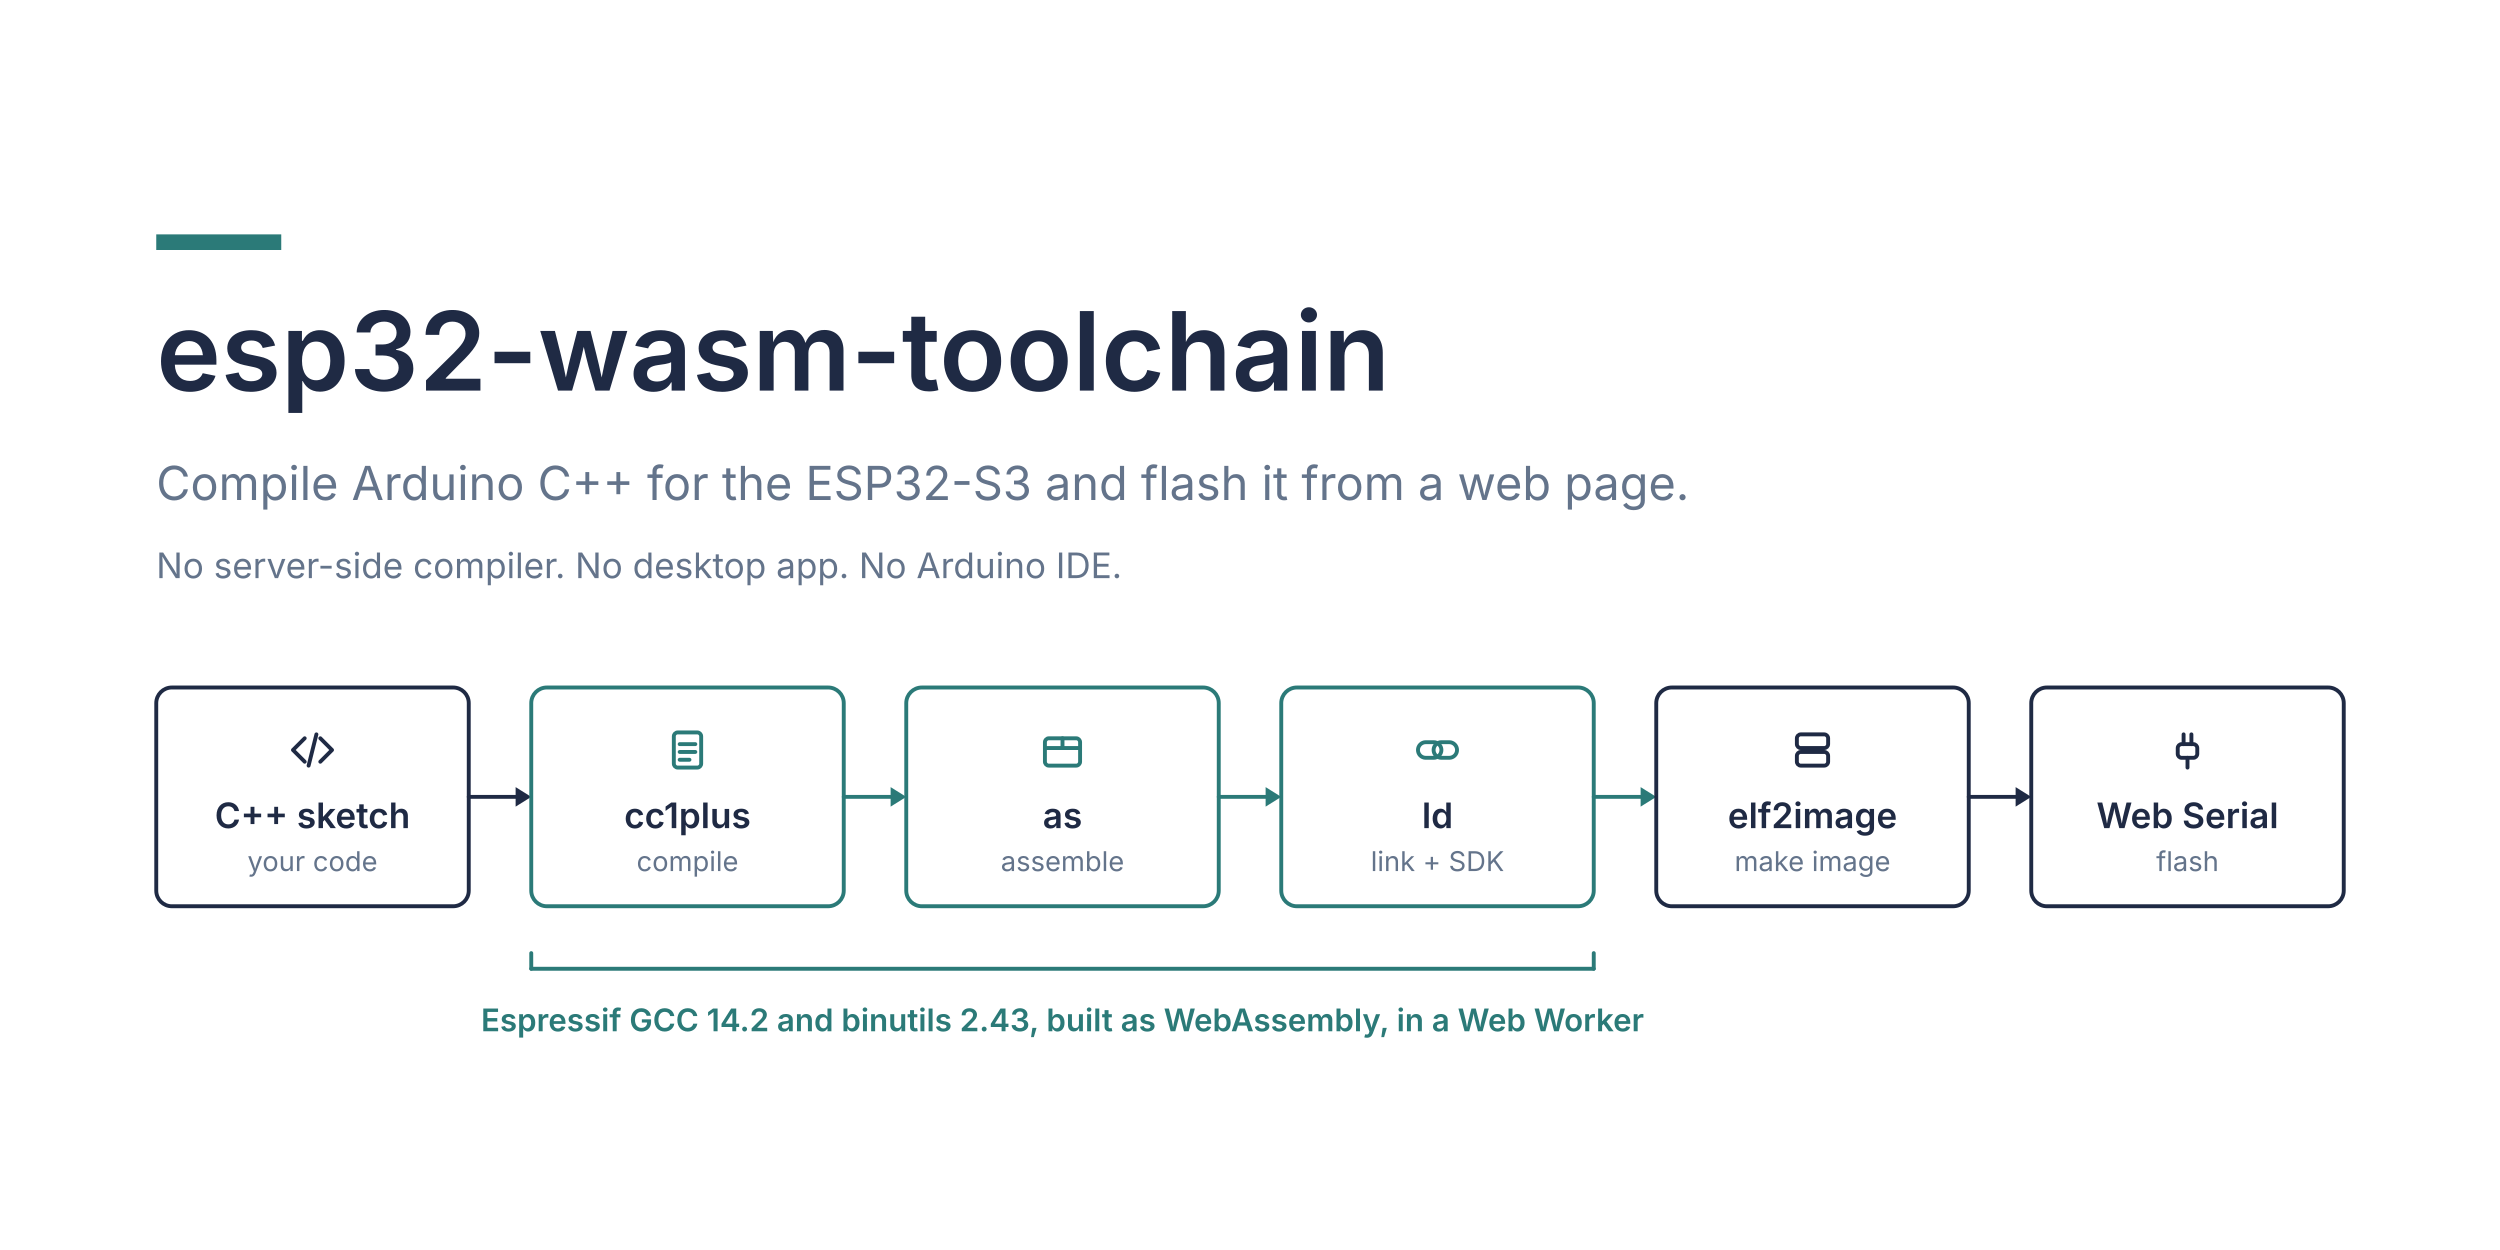
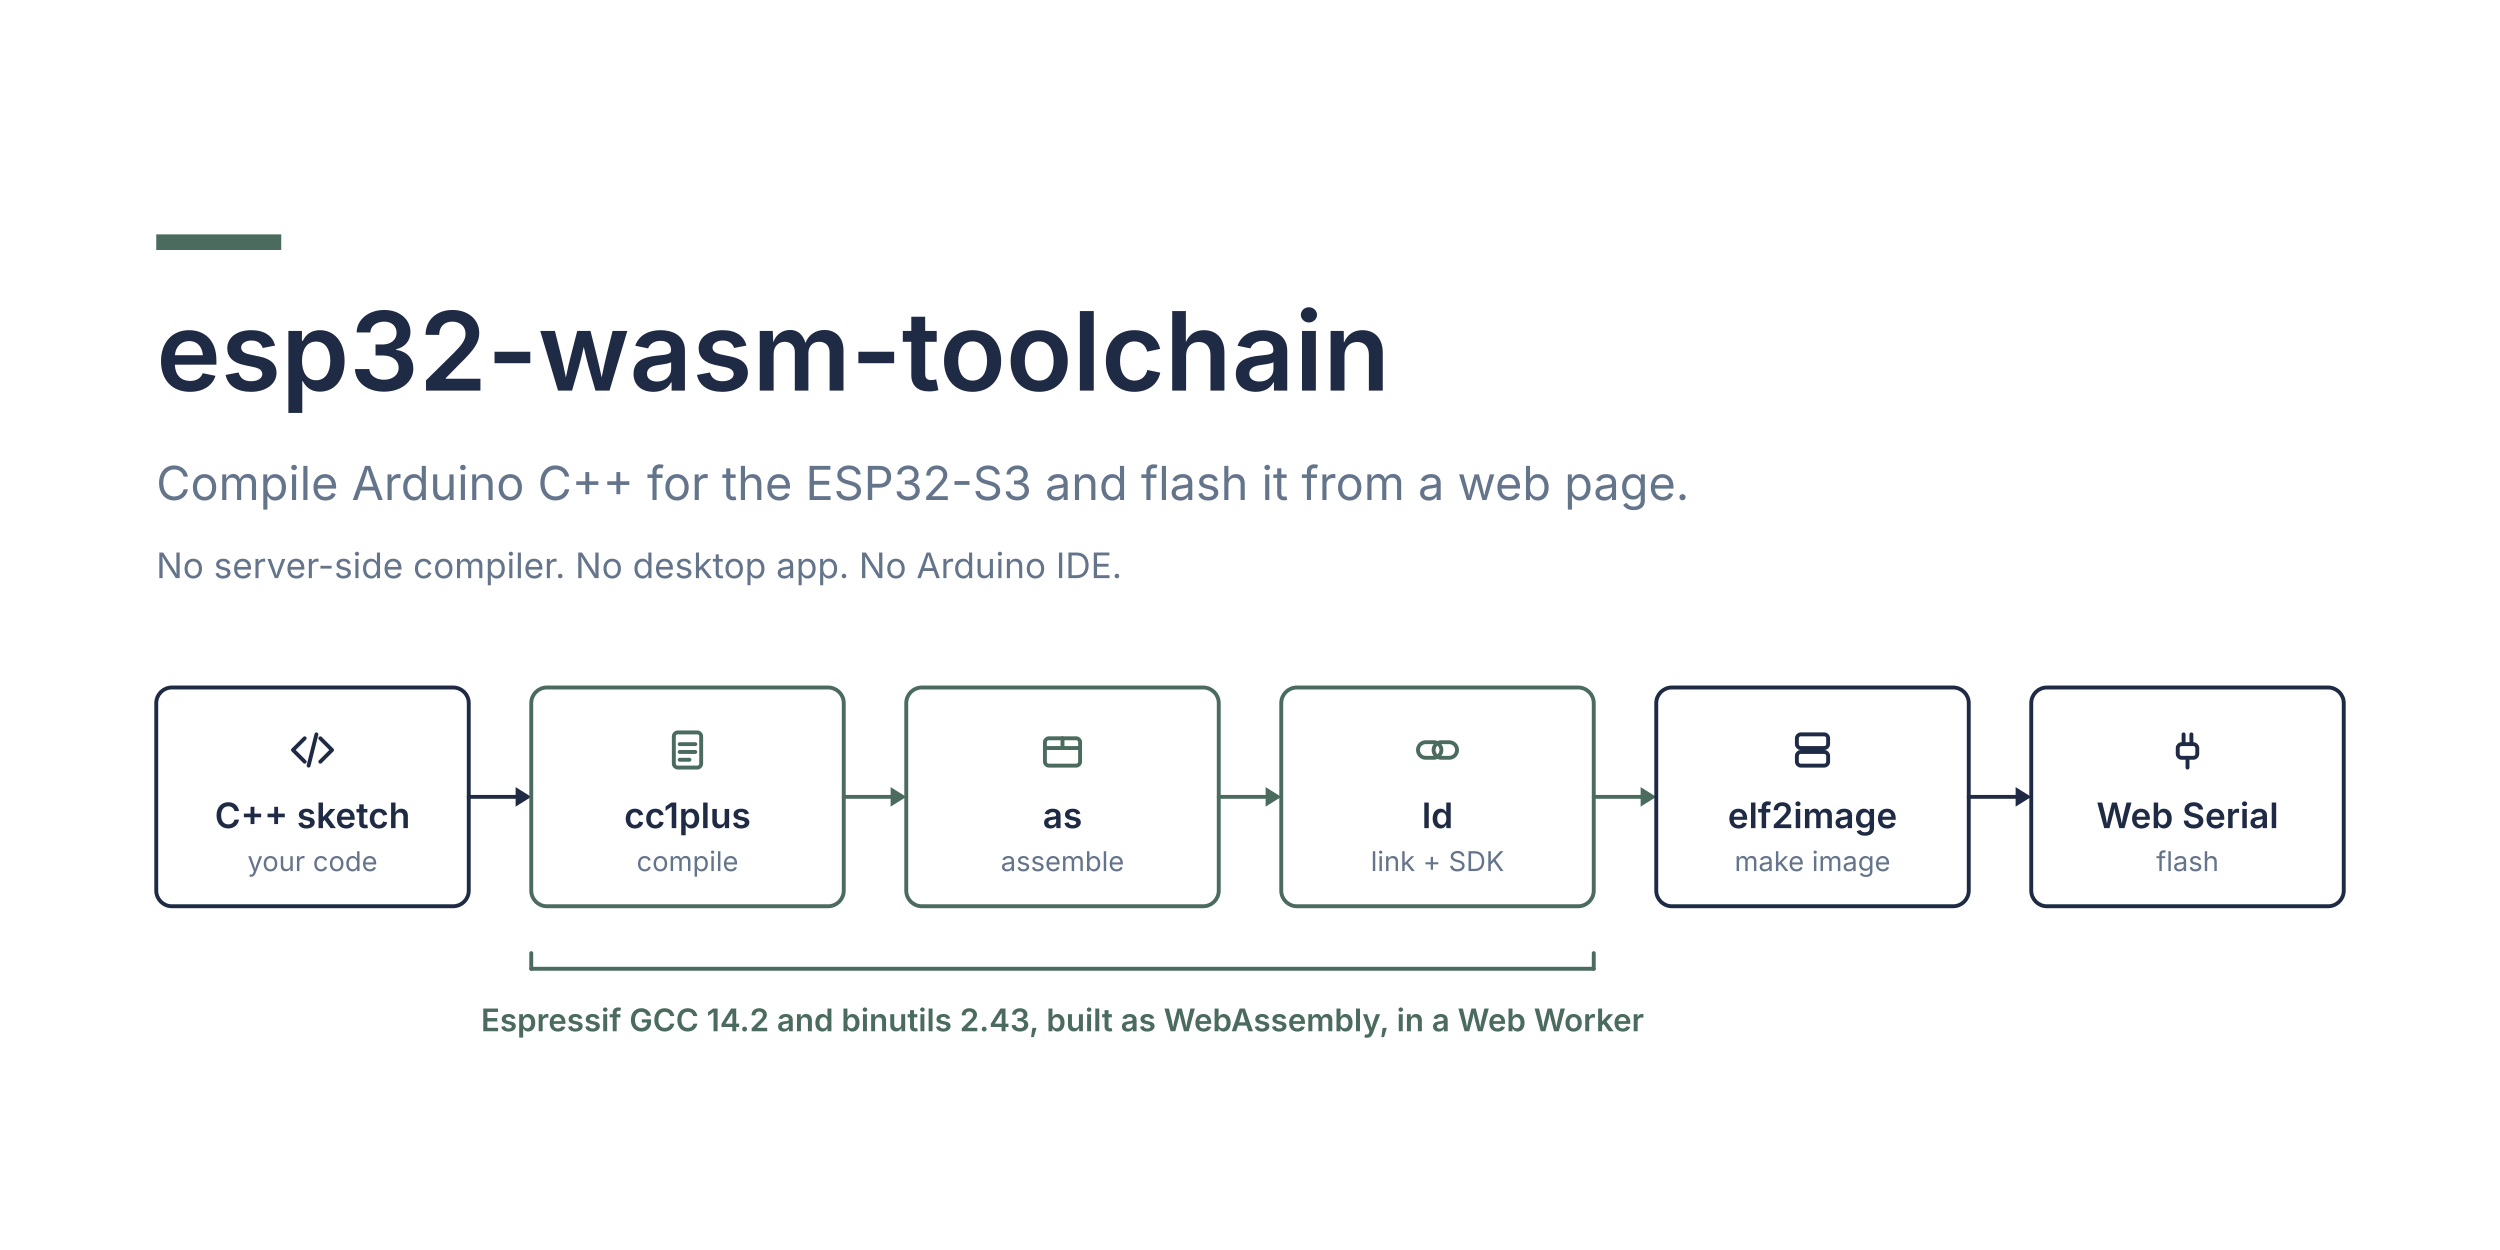
<svg xmlns="http://www.w3.org/2000/svg" width="1280" height="640" viewBox="0 0 1280 640">
  <rect width="1280" height="640" fill="#FFFFFF" />
-   <rect x="80" y="120" width="64" height="8" rx="0" ry="0" fill="#2B7A78" stroke="none" />
+   <rect x="80" y="120" width="64" height="8" rx="0" ry="0" fill="#4A6B5D" stroke="none" />
  <text x="80" y="200" font-family="Inter, 'Helvetica Neue', Helvetica, Arial, sans-serif" font-size="56" font-weight="600" fill="#1F2A44" text-anchor="start">esp32-wasm-toolchain</text>
  <text x="80" y="256" font-family="Inter, 'Helvetica Neue', Helvetica, Arial, sans-serif" font-size="24" font-weight="400" fill="#64748B" text-anchor="start">Compile Arduino C++ for the ESP32-S3 and flash it from a web page.</text>
  <text x="80" y="296" font-family="Inter, 'Helvetica Neue', Helvetica, Arial, sans-serif" font-size="18" font-weight="400" fill="#64748B" text-anchor="start">No server-side compiler. No desktop app. No Arduino IDE.</text>
  <rect x="80" y="352" width="160" height="112" rx="8" ry="8" fill="#FFFFFF" stroke="#1F2A44" stroke-width="2" />
  <g transform="translate(148,372)" fill="none" stroke="#1F2A44" stroke-width="2" stroke-linecap="round" stroke-linejoin="round">
    <polyline points="8,6 2,12 8,18" />
    <polyline points="16,6 22,12 16,18" />
    <line x1="14" y1="4" x2="10" y2="20" />
  </g>
  <text x="160" y="424" font-family="Inter, 'Helvetica Neue', Helvetica, Arial, sans-serif" font-size="18" font-weight="600" fill="#1F2A44" text-anchor="middle">C++ sketch</text>
  <text x="160" y="446" font-family="Inter, 'Helvetica Neue', Helvetica, Arial, sans-serif" font-size="14" font-weight="400" fill="#64748B" text-anchor="middle">your code</text>
  <line x1="240" y1="408" x2="264" y2="408" stroke="#1F2A44" stroke-width="2" stroke-linecap="round" />
  <polygon points="272,408 264,403 264,413" fill="#1F2A44" />
-   <rect x="272" y="352" width="160" height="112" rx="8" ry="8" fill="#FFFFFF" stroke="#2B7A78" stroke-width="2" />
-   <g transform="translate(340,372)" fill="none" stroke="#2B7A78" stroke-width="2" stroke-linecap="round" stroke-linejoin="round">
+   <rect x="272" y="352" width="160" height="112" rx="8" ry="8" fill="#FFFFFF" stroke="#4A6B5D" stroke-width="2" />
+   <g transform="translate(340,372)" fill="none" stroke="#4A6B5D" stroke-width="2" stroke-linecap="round" stroke-linejoin="round">
    <rect x="5" y="3" width="14" height="18" rx="2" />
    <line x1="8" y1="9" x2="16" y2="9" />
    <line x1="8" y1="13" x2="16" y2="13" />
    <line x1="8" y1="17" x2="13" y2="17" />
  </g>
  <text x="352" y="424" font-family="Inter, 'Helvetica Neue', Helvetica, Arial, sans-serif" font-size="18" font-weight="600" fill="#1F2A44" text-anchor="middle">cc1plus</text>
  <text x="352" y="446" font-family="Inter, 'Helvetica Neue', Helvetica, Arial, sans-serif" font-size="14" font-weight="400" fill="#64748B" text-anchor="middle">compile</text>
-   <line x1="432" y1="408" x2="456" y2="408" stroke="#2B7A78" stroke-width="2" stroke-linecap="round" />
-   <polygon points="464,408 456,403 456,413" fill="#2B7A78" />
-   <rect x="464" y="352" width="160" height="112" rx="8" ry="8" fill="#FFFFFF" stroke="#2B7A78" stroke-width="2" />
-   <g transform="translate(532,372)" fill="none" stroke="#2B7A78" stroke-width="2" stroke-linecap="round" stroke-linejoin="round">
+   <line x1="432" y1="408" x2="456" y2="408" stroke="#4A6B5D" stroke-width="2" stroke-linecap="round" />
+   <polygon points="464,408 456,403 456,413" fill="#4A6B5D" />
+   <rect x="464" y="352" width="160" height="112" rx="8" ry="8" fill="#FFFFFF" stroke="#4A6B5D" stroke-width="2" />
+   <g transform="translate(532,372)" fill="none" stroke="#4A6B5D" stroke-width="2" stroke-linecap="round" stroke-linejoin="round">
    <rect x="3" y="6" width="18" height="14" rx="2" />
    <line x1="3" y1="11" x2="21" y2="11" />
    <line x1="12" y1="6" x2="12" y2="11" />
  </g>
  <text x="544" y="424" font-family="Inter, 'Helvetica Neue', Helvetica, Arial, sans-serif" font-size="18" font-weight="600" fill="#1F2A44" text-anchor="middle">as</text>
  <text x="544" y="446" font-family="Inter, 'Helvetica Neue', Helvetica, Arial, sans-serif" font-size="14" font-weight="400" fill="#64748B" text-anchor="middle">assemble</text>
-   <line x1="624" y1="408" x2="648" y2="408" stroke="#2B7A78" stroke-width="2" stroke-linecap="round" />
-   <polygon points="656,408 648,403 648,413" fill="#2B7A78" />
-   <rect x="656" y="352" width="160" height="112" rx="8" ry="8" fill="#FFFFFF" stroke="#2B7A78" stroke-width="2" />
-   <g transform="translate(724,372)" fill="none" stroke="#2B7A78" stroke-width="2" stroke-linecap="round" stroke-linejoin="round">
+   <line x1="624" y1="408" x2="648" y2="408" stroke="#4A6B5D" stroke-width="2" stroke-linecap="round" />
+   <polygon points="656,408 648,403 648,413" fill="#4A6B5D" />
+   <rect x="656" y="352" width="160" height="112" rx="8" ry="8" fill="#FFFFFF" stroke="#4A6B5D" stroke-width="2" />
+   <g transform="translate(724,372)" fill="none" stroke="#4A6B5D" stroke-width="2" stroke-linecap="round" stroke-linejoin="round">
    <rect x="2" y="8" width="12" height="8" rx="4" />
    <rect x="10" y="8" width="12" height="8" rx="4" />
  </g>
  <text x="736" y="424" font-family="Inter, 'Helvetica Neue', Helvetica, Arial, sans-serif" font-size="18" font-weight="600" fill="#1F2A44" text-anchor="middle">ld</text>
  <text x="736" y="446" font-family="Inter, 'Helvetica Neue', Helvetica, Arial, sans-serif" font-size="14" font-weight="400" fill="#64748B" text-anchor="middle">link + SDK</text>
-   <line x1="816" y1="408" x2="840" y2="408" stroke="#2B7A78" stroke-width="2" stroke-linecap="round" />
-   <polygon points="848,408 840,403 840,413" fill="#2B7A78" />
+   <line x1="816" y1="408" x2="840" y2="408" stroke="#4A6B5D" stroke-width="2" stroke-linecap="round" />
+   <polygon points="848,408 840,403 840,413" fill="#4A6B5D" />
  <rect x="848" y="352" width="160" height="112" rx="8" ry="8" fill="#FFFFFF" stroke="#1F2A44" stroke-width="2" />
  <g transform="translate(916,372)" fill="none" stroke="#1F2A44" stroke-width="2" stroke-linecap="round" stroke-linejoin="round">
    <rect x="4" y="4" width="16" height="7" rx="2" />
    <rect x="4" y="13" width="16" height="7" rx="2" />
  </g>
  <text x="928" y="424" font-family="Inter, 'Helvetica Neue', Helvetica, Arial, sans-serif" font-size="18" font-weight="600" fill="#1F2A44" text-anchor="middle">elf2image</text>
  <text x="928" y="446" font-family="Inter, 'Helvetica Neue', Helvetica, Arial, sans-serif" font-size="14" font-weight="400" fill="#64748B" text-anchor="middle">make image</text>
  <line x1="1008" y1="408" x2="1032" y2="408" stroke="#1F2A44" stroke-width="2" stroke-linecap="round" />
  <polygon points="1040,408 1032,403 1032,413" fill="#1F2A44" />
  <rect x="1040" y="352" width="160" height="112" rx="8" ry="8" fill="#FFFFFF" stroke="#1F2A44" stroke-width="2" />
  <g transform="translate(1108,372)" fill="none" stroke="#1F2A44" stroke-width="2" stroke-linecap="round" stroke-linejoin="round">
    <rect x="7" y="9" width="10" height="7" rx="2" />
    <line x1="10" y1="4" x2="10" y2="9" />
    <line x1="14" y1="4" x2="14" y2="9" />
    <line x1="12" y1="16" x2="12" y2="21" />
  </g>
  <text x="1120" y="424" font-family="Inter, 'Helvetica Neue', Helvetica, Arial, sans-serif" font-size="18" font-weight="600" fill="#1F2A44" text-anchor="middle">Web Serial</text>
  <text x="1120" y="446" font-family="Inter, 'Helvetica Neue', Helvetica, Arial, sans-serif" font-size="14" font-weight="400" fill="#64748B" text-anchor="middle">flash</text>
-   <line x1="272" y1="496" x2="816" y2="496" stroke="#2B7A78" stroke-width="2" stroke-linecap="round" />
-   <line x1="272" y1="488" x2="272" y2="496" stroke="#2B7A78" stroke-width="2" stroke-linecap="round" />
-   <line x1="816" y1="488" x2="816" y2="496" stroke="#2B7A78" stroke-width="2" stroke-linecap="round" />
-   <text x="544" y="528" font-family="Inter, 'Helvetica Neue', Helvetica, Arial, sans-serif" font-size="16" font-weight="600" fill="#2B7A78" text-anchor="middle">Espressif GCC 14.2 and binutils 2.43, built as WebAssembly, in a Web Worker</text>
+   <line x1="272" y1="496" x2="816" y2="496" stroke="#4A6B5D" stroke-width="2" stroke-linecap="round" />
+   <line x1="272" y1="488" x2="272" y2="496" stroke="#4A6B5D" stroke-width="2" stroke-linecap="round" />
+   <line x1="816" y1="488" x2="816" y2="496" stroke="#4A6B5D" stroke-width="2" stroke-linecap="round" />
+   <text x="544" y="528" font-family="Inter, 'Helvetica Neue', Helvetica, Arial, sans-serif" font-size="16" font-weight="600" fill="#4A6B5D" text-anchor="middle">Espressif GCC 14.2 and binutils 2.43, built as WebAssembly, in a Web Worker</text>
</svg>
